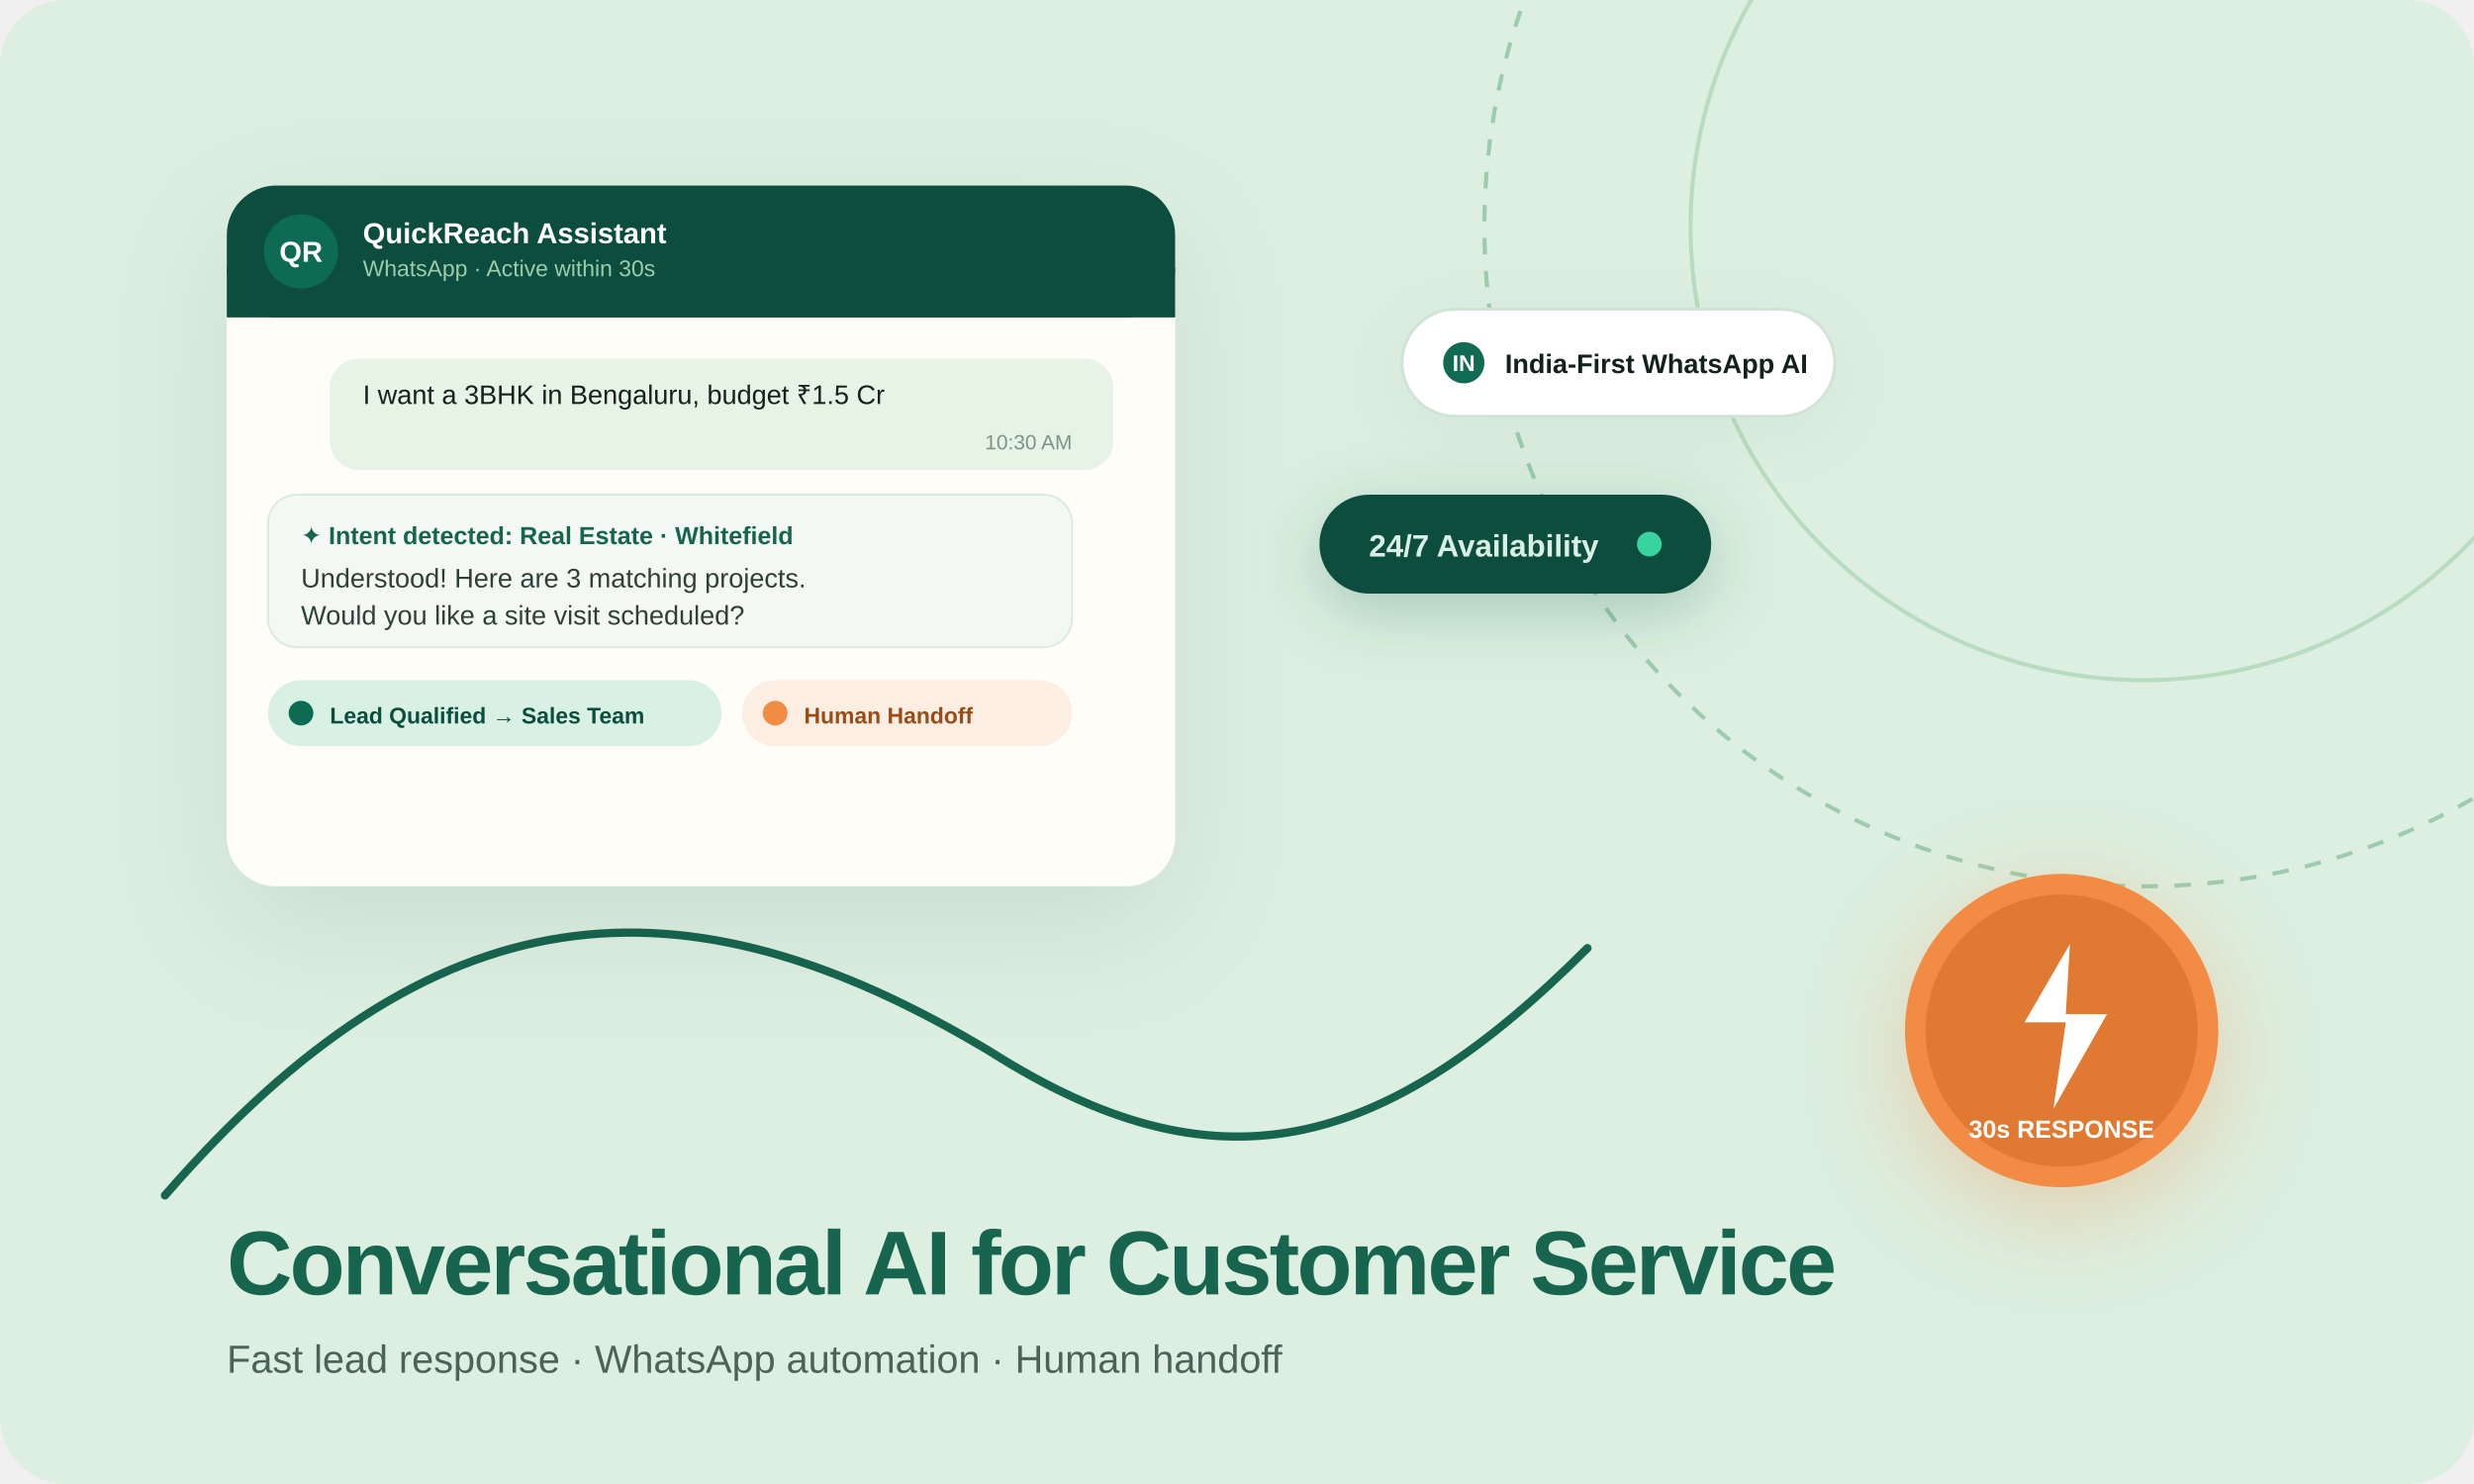
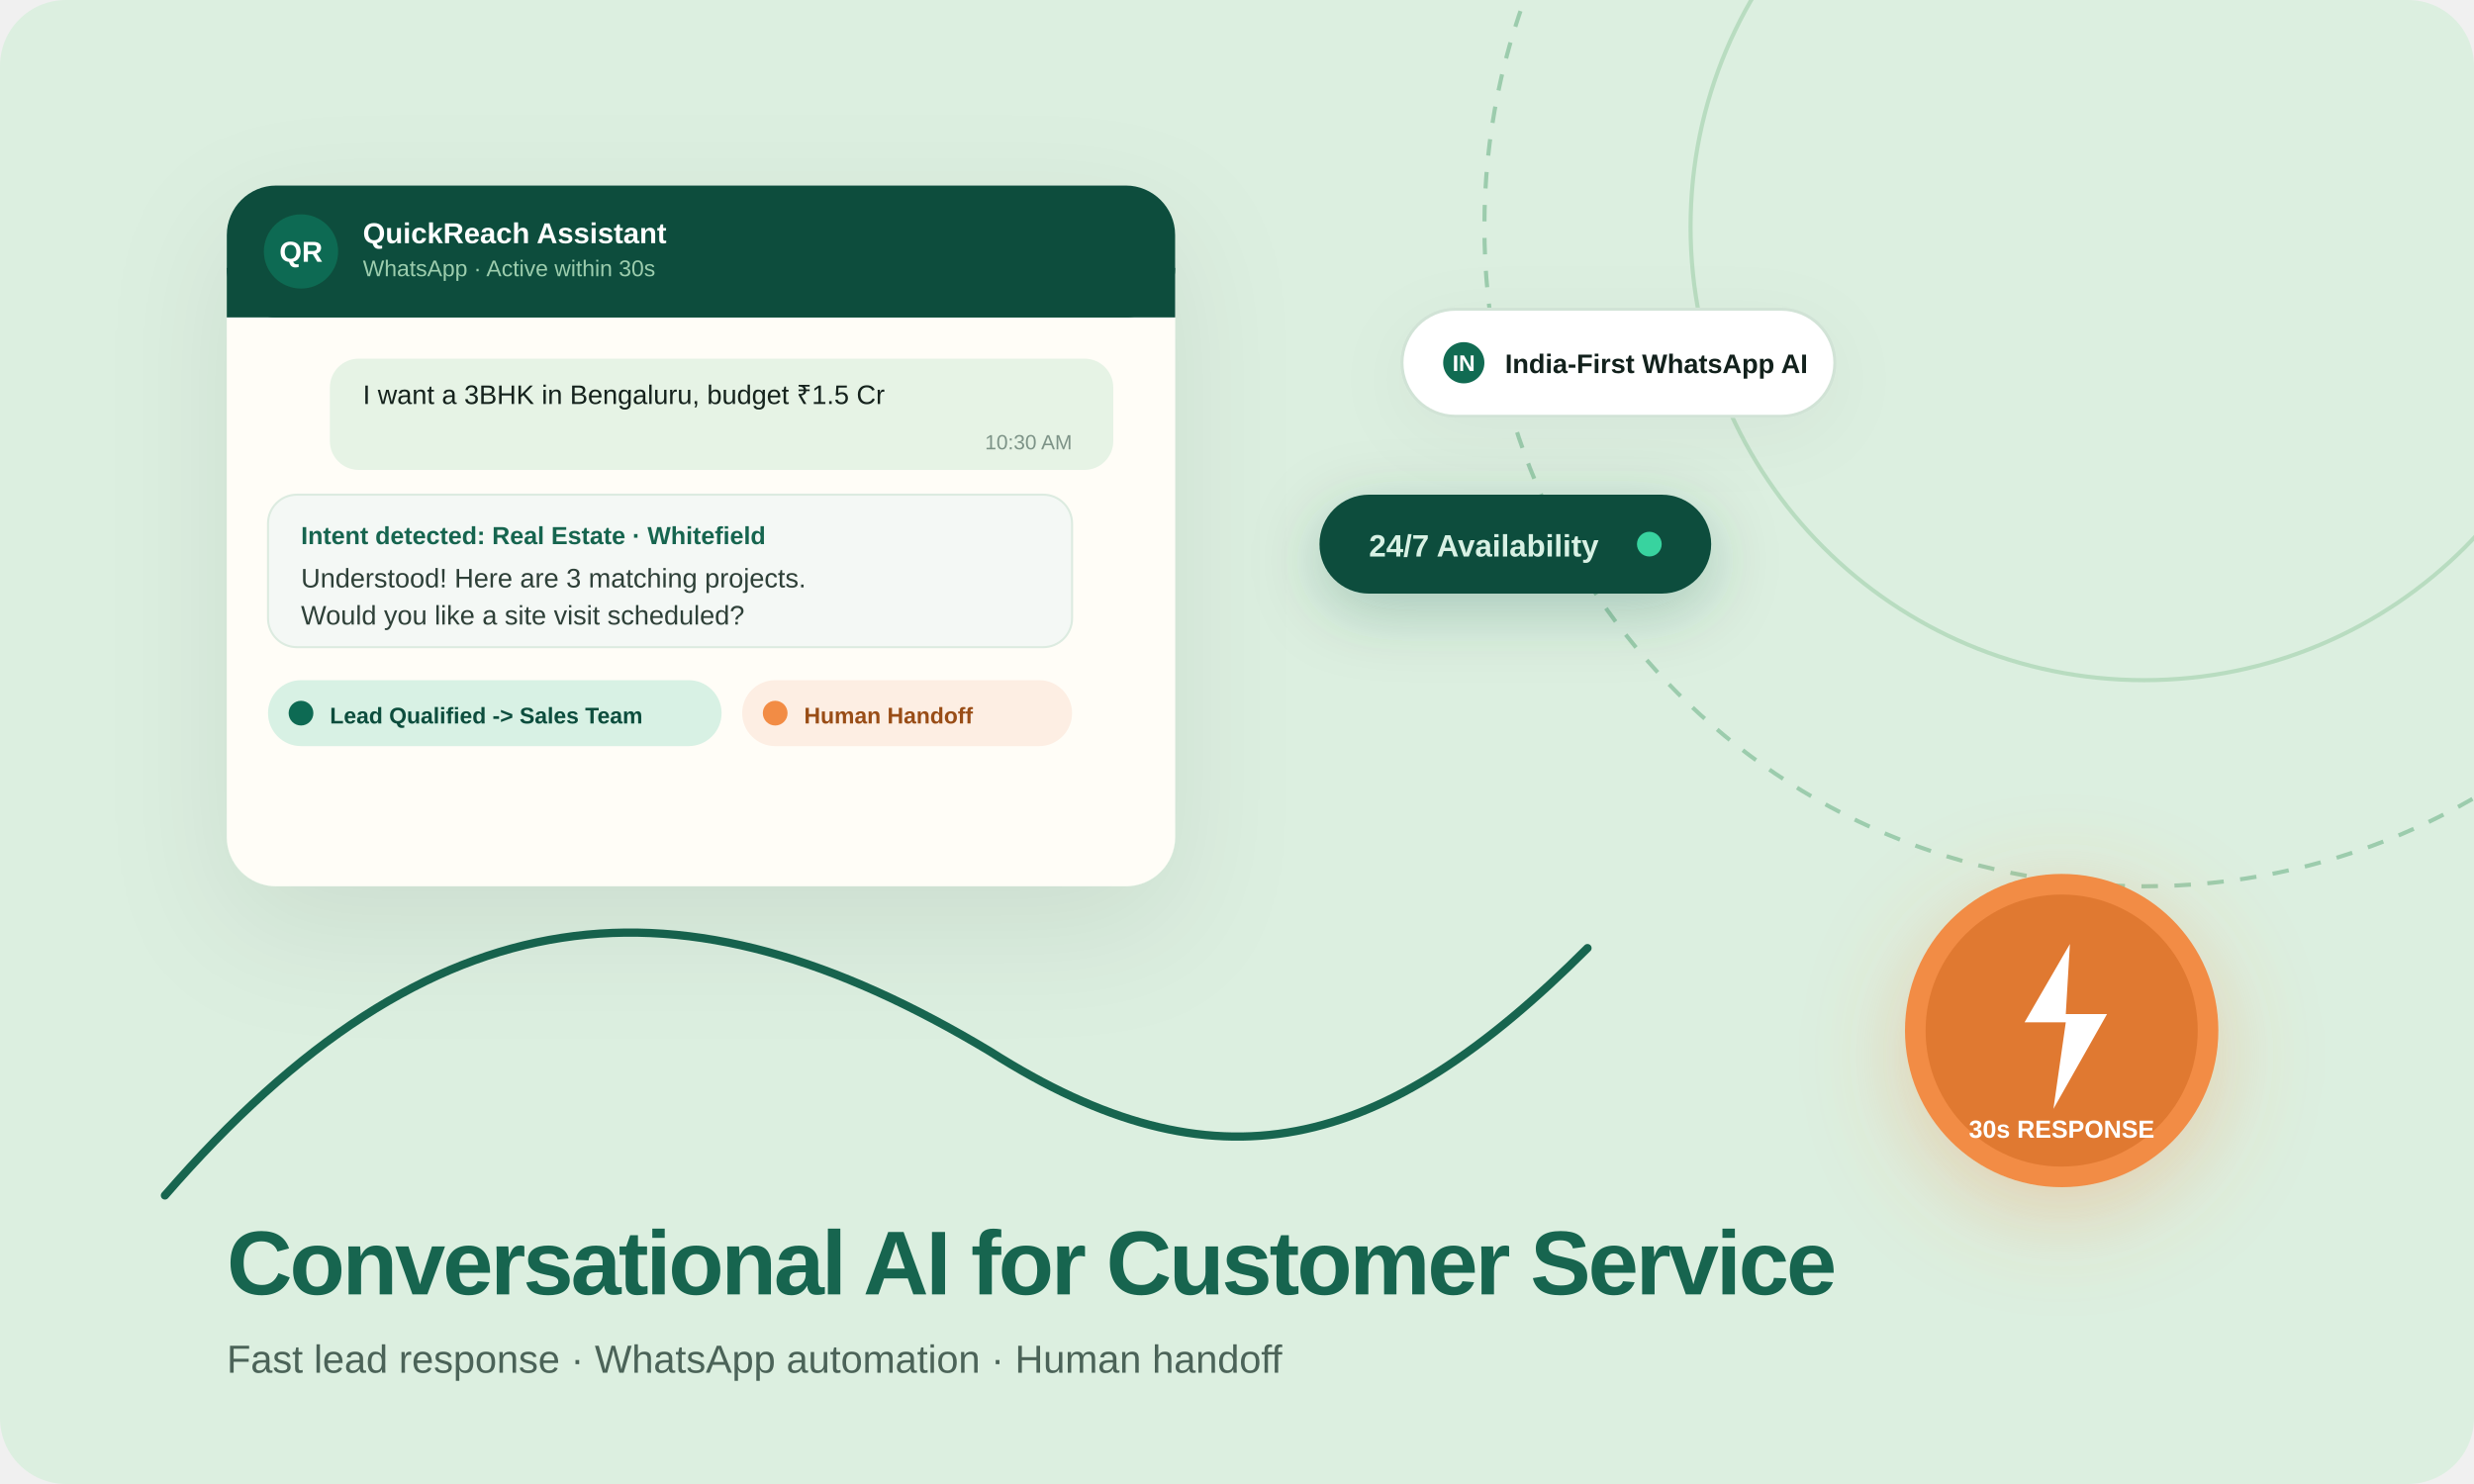
<svg xmlns="http://www.w3.org/2000/svg" width="1200" height="720" viewBox="0 0 1200 720" fill="none">
  <rect width="1200" height="720" rx="32" fill="#DCEFE0" />
  <circle cx="1040" cy="110" r="320" stroke="#9CCCAD" stroke-width="2" stroke-dasharray="8 8" />
  <circle cx="1040" cy="110" r="220" stroke="#B8DCC0" stroke-width="2" />
  <path d="M80 580C210 430 330 420 480 510C590 580 670 560 770 460" stroke="#17654F" stroke-width="4" stroke-linecap="round" />
  <g filter="drop-shadow(0px 20px 30px rgba(18, 33, 28, 0.08))">
    <rect x="110" y="90" width="460" height="340" rx="24" fill="#FFFDF7" />
    <rect x="110" y="90" width="460" height="64" rx="24" fill="#0B4E3D" />
    <rect x="110" y="130" width="460" height="24" fill="#0B4E3D" />
    <circle cx="146" cy="122" r="18" fill="#116B52" />
    <text x="146" y="127" text-anchor="middle" fill="#FFFFFF" font-family="'Space Grotesk', Arial, sans-serif" font-size="14" font-weight="700">QR</text>
    <text x="176" y="118" fill="#FFFFFF" font-family="'DM Sans', Arial, sans-serif" font-size="14" font-weight="600">QuickReach Assistant</text>
    <text x="176" y="134" fill="#9CCCAD" font-family="'DM Sans', Arial, sans-serif" font-size="11">WhatsApp · Active within 30s</text>
    <rect x="160" y="174" width="380" height="54" rx="14" fill="#E6F3E5" />
    <text x="176" y="196" fill="#12211C" font-family="'DM Sans', Arial, sans-serif" font-size="13" font-weight="500">I want a 3BHK in Bengaluru, budget ₹1.5 Cr</text>
    <text x="520" y="218" text-anchor="end" fill="#7D9387" font-family="'DM Sans', Arial, sans-serif" font-size="10">10:30 AM</text>
    <rect x="130" y="240" width="390" height="74" rx="14" fill="#F4F8F5" stroke="#DCEBE0" />
-     <text x="146" y="264" fill="#17654F" font-family="'DM Sans', Arial, sans-serif" font-size="12" font-weight="700">✦ Intent detected: Real Estate · Whitefield</text>
+     <text x="146" y="264" fill="#17654F" font-family="'DM Sans', Arial, sans-serif" font-size="12" font-weight="700">Intent detected: Real Estate · Whitefield</text>
    <text x="146" y="285" fill="#2E4038" font-family="'DM Sans', Arial, sans-serif" font-size="13">Understood! Here are 3 matching projects.</text>
    <text x="146" y="303" fill="#2E4038" font-family="'DM Sans', Arial, sans-serif" font-size="13">Would you like a site visit scheduled?</text>
    <rect x="130" y="330" width="220" height="32" rx="16" fill="#D8F1E4" />
    <circle cx="146" cy="346" r="6" fill="#116B52" />
-     <text x="160" y="351" fill="#0B4E3D" font-family="'DM Sans', Arial, sans-serif" font-size="11" font-weight="600">Lead Qualified → Sales Team</text>
+     <text x="160" y="351" fill="#0B4E3D" font-family="'DM Sans', Arial, sans-serif" font-size="11" font-weight="600">Lead Qualified -&gt; Sales Team</text>
    <rect x="360" y="330" width="160" height="32" rx="16" fill="#FDEEE3" />
    <circle cx="376" cy="346" r="6" fill="#F28C45" />
    <text x="390" y="351" fill="#994D18" font-family="'DM Sans', Arial, sans-serif" font-size="11" font-weight="600">Human Handoff</text>
  </g>
  <g transform="translate(920, 420)">
    <circle cx="80" cy="80" r="76" fill="#F28C45" filter="drop-shadow(0 12px 24px rgba(242, 140, 69, 0.35))" />
    <circle cx="80" cy="80" r="66" fill="#E07931" />
    <path d="M84 38L62 76H82L76 118L102 72H82L84 38Z" fill="#FFFFFF" />
    <text x="80" y="132" text-anchor="middle" fill="#FFFFFF" font-family="'Space Grotesk', Arial, sans-serif" font-size="12" font-weight="700">30s RESPONSE</text>
  </g>
  <g transform="translate(680, 150)">
    <rect width="210" height="52" rx="26" fill="#FFFFFF" stroke="#D1E3D6" stroke-width="1.5" filter="drop-shadow(0 8px 18px rgba(0,0,0,0.04))" />
    <circle cx="30" cy="26" r="10" fill="#116B52" />
    <text x="30" y="30" text-anchor="middle" fill="#FFFFFF" font-family="'DM Sans', Arial, sans-serif" font-size="11" font-weight="700">IN</text>
    <text x="50" y="31" fill="#12211C" font-family="'DM Sans', Arial, sans-serif" font-size="13" font-weight="700">India-First WhatsApp AI</text>
  </g>
  <g transform="translate(640, 240)">
    <rect width="190" height="48" rx="24" fill="#0B4E3D" filter="drop-shadow(0 8px 16px rgba(11,78,61,0.25))" />
    <text x="24" y="30" fill="#D8F1E4" font-family="'Space Grotesk', Arial, sans-serif" font-size="15" font-weight="700">24/7 Availability</text>
    <circle cx="160" cy="24" r="6" fill="#38D39F" />
  </g>
  <text x="110" y="628" fill="#17654F" font-family="'Space Grotesk', Arial, sans-serif" font-size="44" font-weight="700" letter-spacing="-0.03em">Conversational AI for Customer Service</text>
  <text x="110" y="666" fill="#4B6358" font-family="'DM Sans', Arial, sans-serif" font-size="19" font-weight="500">Fast lead response · WhatsApp automation · Human handoff</text>
</svg>
